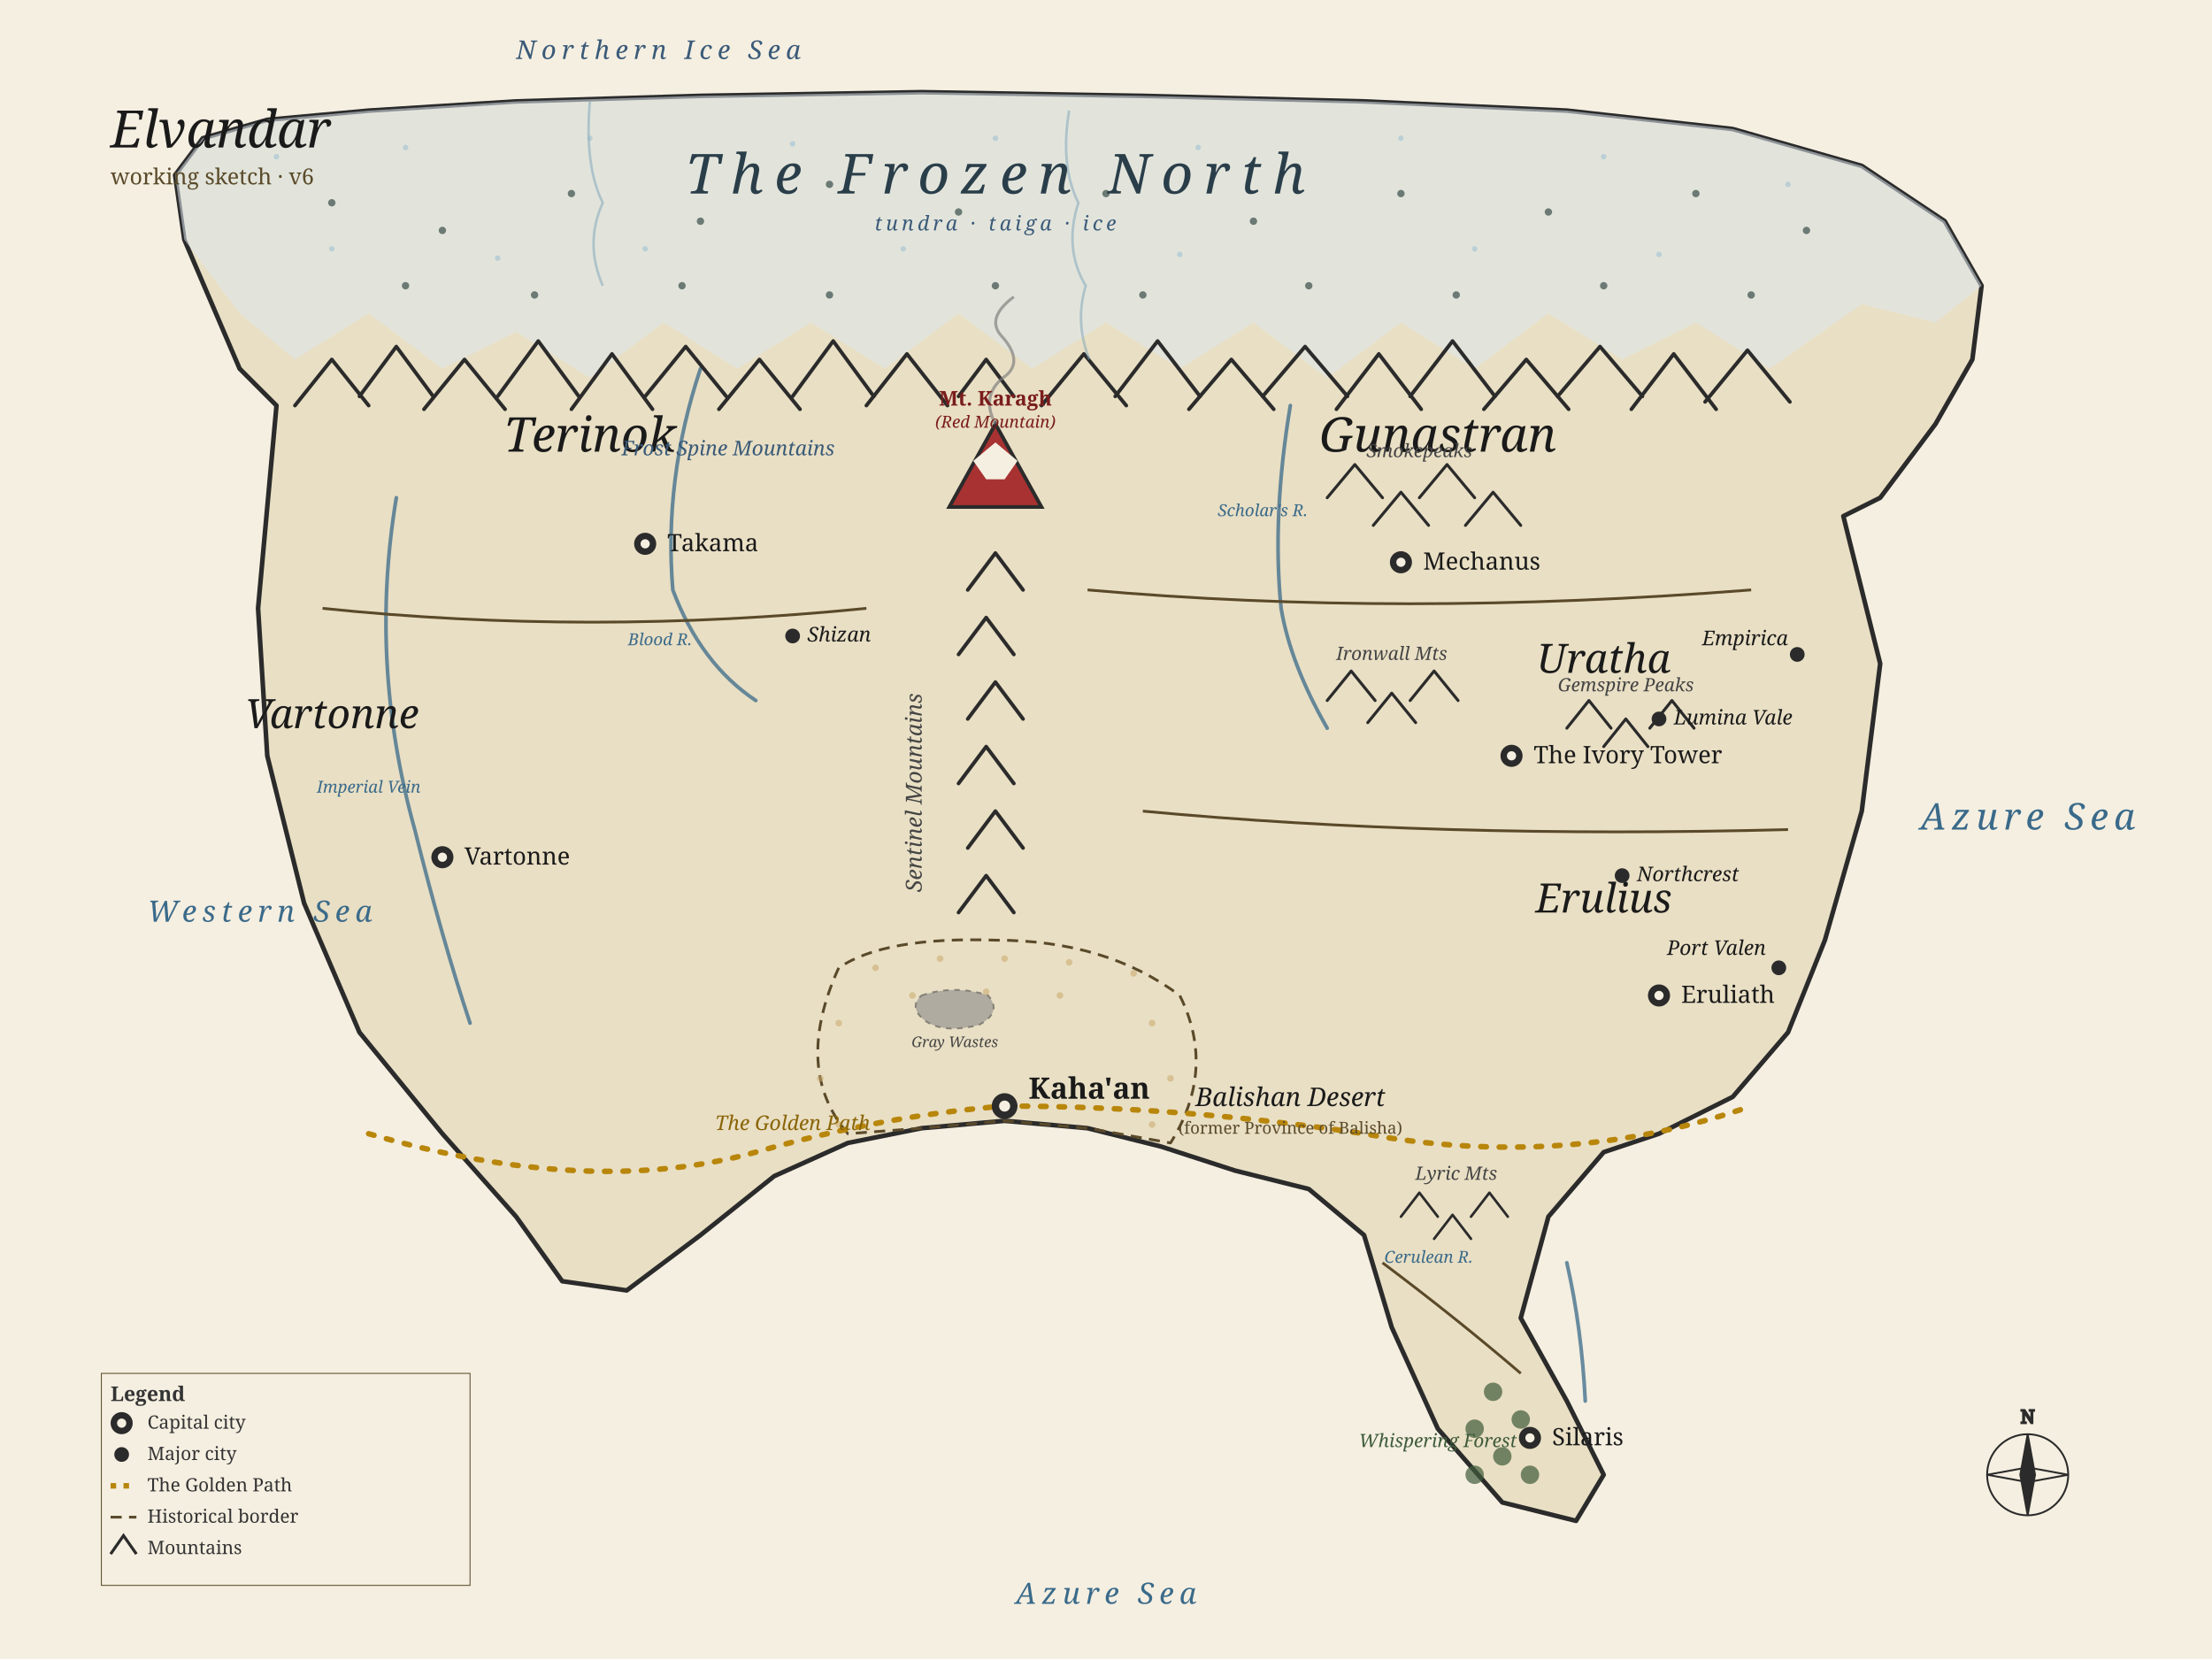
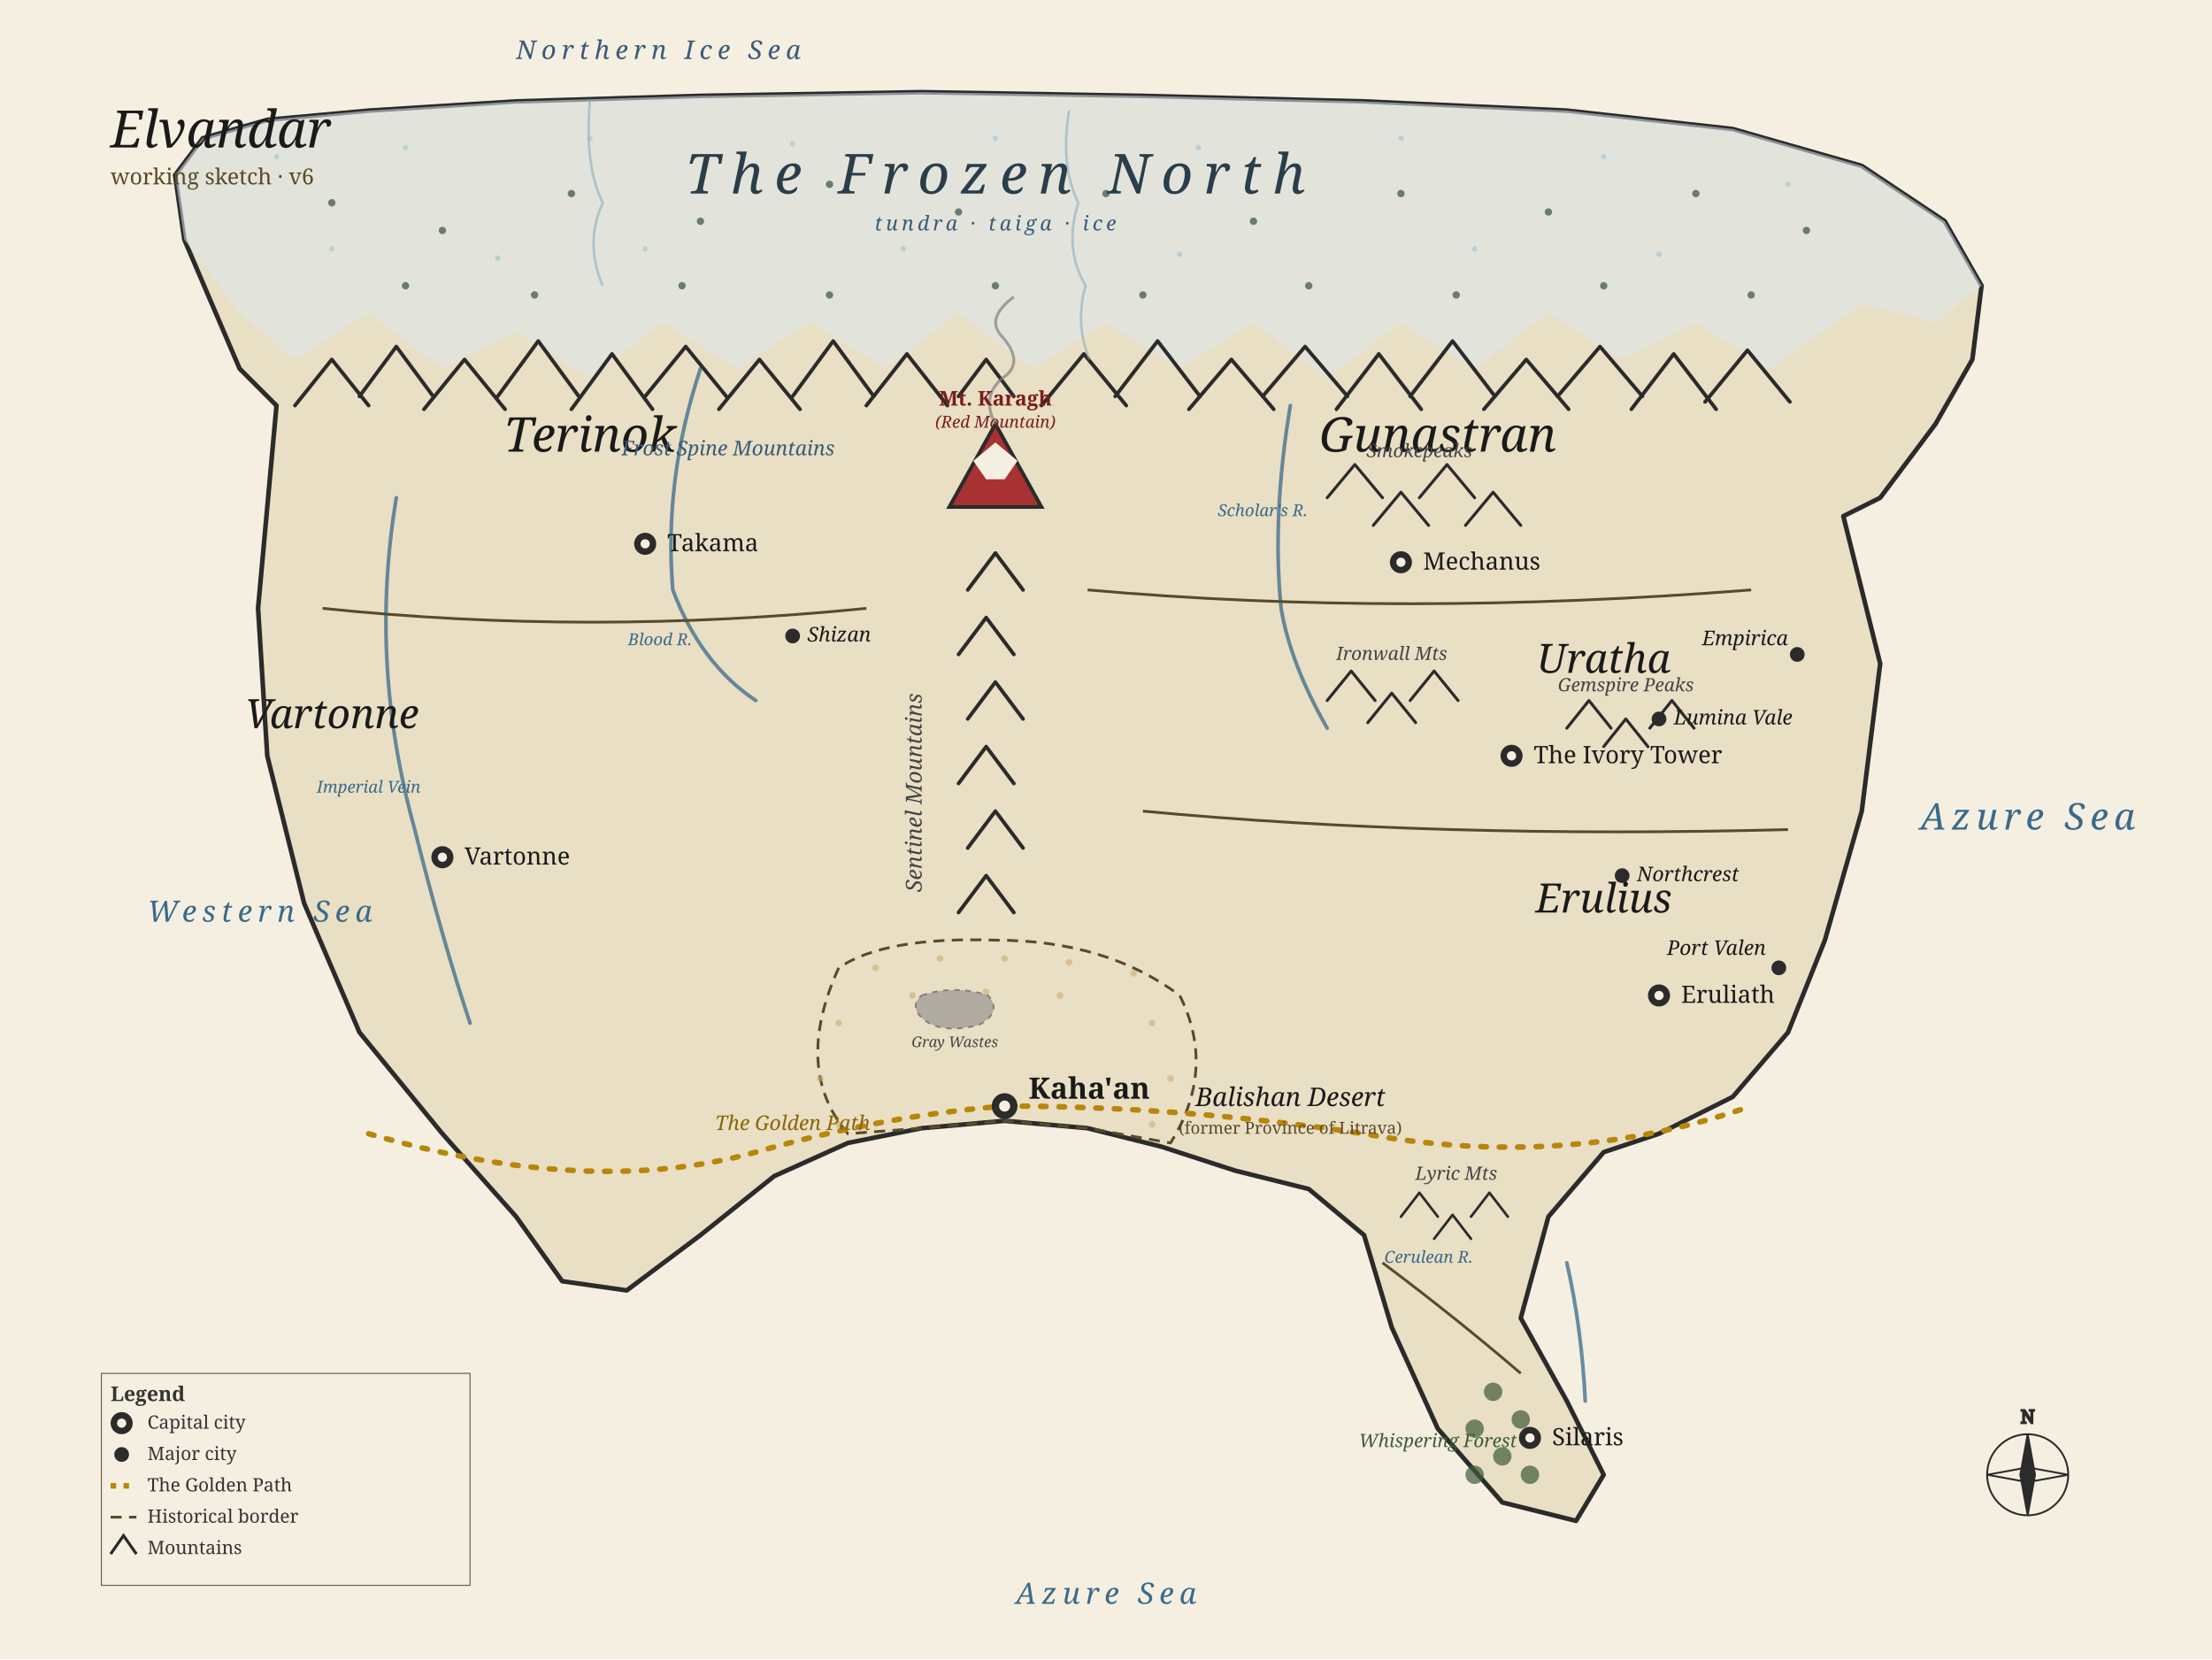
<svg xmlns="http://www.w3.org/2000/svg" viewBox="0 0 1200 900" font-family="Georgia, 'Iowan Old Style', serif">
  <rect width="1200" height="900" fill="#f5efe1" />
  <path d="       M 150 220       L 130 200 L 115 165 L 100 130 L 95 95 L 110 75 L 145 65       L 200 60 L 280 55 L 380 52 L 500 50 L 620 52 L 740 55       L 850 60 L 940 70 L 1010 90 L 1055 120 L 1075 155 L 1070 195       L 1050 230 L 1020 270 L 1000 280       L 1020 360 L 1010 440 L 990 510       L 970 560 L 940 595 L 900 615       L 870 625 L 840 660 L 825 715 L 850 760 L 870 800       L 855 825 L 815 815 L 780 775 L 755 720 L 740 670       L 710 645 L 670 635 L 630 622 L 590 612 L 545 608 L 500 612       L 460 620 L 420 638 L 380 670 L 340 700 L 305 695 L 280 660       L 240 615 L 195 560 L 165 490 L 145 410 L 140 330 L 150 220       Z" fill="#e9dfc4" stroke="#2b2b2b" stroke-width="2.5" stroke-linejoin="round" />
  <path d="       M 100 130 L 95 95 L 110 75 L 145 65       L 200 60 L 280 55 L 380 52 L 500 50 L 620 52 L 740 55       L 850 60 L 940 70 L 1010 90 L 1055 120 L 1075 155       L 1050 175 L 1010 165 L 960 200 L 920 175 L 880 195       L 840 170 L 800 200 L 760 175 L 720 205 L 680 175       L 640 200 L 600 175 L 560 200 L 520 170 L 480 200       L 440 175 L 400 200 L 360 175 L 320 205 L 280 180       L 240 200 L 200 170 L 160 195 L 130 170 L 100 130 Z" fill="#dde8ee" opacity="0.55" stroke="none" />
  <g fill="none" stroke="#3a6a8a" stroke-width="2" stroke-linecap="round" stroke-linejoin="round" opacity="0.75">
    <path d="M 380 200 Q 360 260 365 320 Q 380 360 410 380" />
    <path d="M 215 270 Q 200 360 225 450 Q 240 510 255 555" />
    <path d="M 700 220 Q 690 280 695 330 Q 700 360 720 395" />
    <path d="M 850 685 Q 858 720 860 760" />
  </g>
  <g fill="none" stroke="#5a4a2a" stroke-width="1.5" stroke-linejoin="round">
    <path d="M 175 330 Q 320 345 470 330" />
    <path d="M 590 320 Q 760 335 950 320" />
    <path d="M 620 440 Q 780 455 970 450" />
    <path d="M 750 685 Q 790 715 825 745" />
    <path d="M 455 525 Q 430 580 460 615 L 500 612 L 545 608 L 590 612 L 635 620              Q 660 580 640 540 Q 600 510 540 510 Q 480 508 455 525 Z" stroke-dasharray="6 4" />
  </g>
  <g stroke="#2b2b2b" stroke-width="2" fill="none" stroke-linecap="round" stroke-linejoin="round">
    <path d="M 520 215 L 535 195 L 550 215" />
    <path d="M 525 320 L 540 300 L 555 320" />
    <path d="M 520 355 L 535 335 L 550 355" />
    <path d="M 525 390 L 540 370 L 555 390" />
    <path d="M 520 425 L 535 405 L 550 425" />
    <path d="M 525 460 L 540 440 L 555 460" />
    <path d="M 520 495 L 535 475 L 550 495" />
  </g>
  <g>
    <path d="M 515 275 L 540 230 L 565 275 Z" fill="#a83232" stroke="#2b2b2b" stroke-width="2" />
    <path d="M 528 250 L 540 240 L 552 250 L 545 260 L 535 260 Z" fill="#f5efe1" stroke="none" />
    <path d="M 540 230 q -8 -15 4 -25 q 12 -8 0 -22 q -10 -10 6 -22" fill="none" stroke="#7a7a7a" stroke-width="1.6" opacity="0.65" />
  </g>
  <g stroke="#2b2b2b" stroke-width="1.6" fill="none" stroke-linecap="round" stroke-linejoin="round">
    <path d="M 720 270 L 735 252 L 750 270" />
    <path d="M 745 285 L 760 267 L 775 285" />
    <path d="M 770 270 L 785 252 L 800 270" />
    <path d="M 795 285 L 810 267 L 825 285" />
  </g>
  <g stroke="#2b2b2b" stroke-width="1.6" fill="none" stroke-linecap="round" stroke-linejoin="round">
    <path d="M 720 380 L 733 364 L 746 380" />
    <path d="M 742 392 L 755 376 L 768 392" />
    <path d="M 765 380 L 778 364 L 791 380" />
  </g>
  <g stroke="#2b2b2b" stroke-width="1.6" fill="none" stroke-linecap="round" stroke-linejoin="round">
    <path d="M 850 395 L 862 380 L 874 395" />
    <path d="M 870 405 L 882 390 L 894 405" />
    <path d="M 895 395 L 907 380 L 919 395" />
  </g>
  <g stroke="#2b2b2b" stroke-width="1.4" fill="none" stroke-linecap="round" stroke-linejoin="round">
    <path d="M 760 660 L 770 647 L 780 660" />
    <path d="M 778 672 L 788 659 L 798 672" />
    <path d="M 798 660 L 808 647 L 818 660" />
  </g>
  <g stroke="#2b2b2b" stroke-width="2" fill="none" stroke-linecap="round" stroke-linejoin="round">
    <path d="M 160 220 L 180 195 L 200 220" />
    <path d="M 195 215 L 215 188 L 235 215" />
    <path d="M 230 222 L 252 195 L 274 222" />
    <path d="M 270 215 L 292 185 L 314 215" />
    <path d="M 310 222 L 332 192 L 354 222" />
    <path d="M 350 215 L 372 188 L 394 215" />
    <path d="M 390 222 L 412 195 L 434 222" />
    <path d="M 430 215 L 452 185 L 474 215" />
    <path d="M 470 220 L 492 192 L 514 220" />
    <path d="M 565 220 L 588 192 L 611 220" />
    <path d="M 605 215 L 628 185 L 651 215" />
    <path d="M 645 222 L 668 195 L 691 222" />
    <path d="M 685 215 L 708 188 L 731 215" />
    <path d="M 725 222 L 748 192 L 771 222" />
    <path d="M 765 215 L 788 185 L 811 215" />
    <path d="M 805 222 L 828 195 L 851 222" />
    <path d="M 845 215 L 868 188 L 891 215" />
    <path d="M 885 222 L 908 192 L 931 222" />
    <path d="M 925 218 L 948 190 L 971 218" />
  </g>
  <g opacity="0.7">
    <g fill="#3a4d4a">
      <circle cx="180" cy="110" r="2" />
      <circle cx="240" cy="125" r="2" />
      <circle cx="310" cy="105" r="2" />
      <circle cx="380" cy="120" r="2" />
      <circle cx="450" cy="100" r="2" />
      <circle cx="520" cy="115" r="2" />
      <circle cx="600" cy="105" r="2" />
      <circle cx="680" cy="120" r="2" />
      <circle cx="760" cy="105" r="2" />
      <circle cx="840" cy="115" r="2" />
      <circle cx="920" cy="105" r="2" />
      <circle cx="980" cy="125" r="2" />
      <circle cx="220" cy="155" r="2" />
      <circle cx="290" cy="160" r="2" />
      <circle cx="370" cy="155" r="2" />
      <circle cx="450" cy="160" r="2" />
      <circle cx="540" cy="155" r="2" />
      <circle cx="620" cy="160" r="2" />
      <circle cx="710" cy="155" r="2" />
      <circle cx="790" cy="160" r="2" />
      <circle cx="870" cy="155" r="2" />
      <circle cx="950" cy="160" r="2" />
    </g>
    <g fill="#aac6d4">
      <circle cx="150" cy="85" r="1.5" />
      <circle cx="220" cy="80" r="1.5" />
      <circle cx="320" cy="75" r="1.5" />
      <circle cx="430" cy="78" r="1.5" />
      <circle cx="540" cy="75" r="1.5" />
      <circle cx="650" cy="80" r="1.5" />
      <circle cx="760" cy="75" r="1.5" />
      <circle cx="870" cy="85" r="1.5" />
      <circle cx="970" cy="100" r="1.5" />
      <circle cx="180" cy="135" r="1.5" />
      <circle cx="270" cy="140" r="1.5" />
      <circle cx="350" cy="135" r="1.5" />
      <circle cx="490" cy="135" r="1.5" />
      <circle cx="640" cy="138" r="1.5" />
      <circle cx="800" cy="135" r="1.5" />
      <circle cx="900" cy="138" r="1.5" />
    </g>
    <path d="M 580 60 q -5 30 5 50 q -8 25 4 45 q -6 20 2 40" stroke="#7aa3b8" stroke-width="1.4" fill="none" opacity="0.7" />
    <path d="M 320 55 q -3 35 7 55 q -10 22 0 45" stroke="#7aa3b8" stroke-width="1.4" fill="none" opacity="0.7" />
  </g>
  <g fill="#3e5b3a" opacity="0.7">
    <circle cx="810" cy="755" r="5" />
    <circle cx="825" cy="770" r="5" />
    <circle cx="800" cy="775" r="5" />
    <circle cx="815" cy="790" r="5" />
    <circle cx="830" cy="800" r="5" />
    <circle cx="800" cy="800" r="5" />
  </g>
  <g fill="#c9a76a" opacity="0.55">
    <circle cx="475" cy="525" r="1.8" />
    <circle cx="510" cy="520" r="1.8" />
    <circle cx="545" cy="520" r="1.8" />
    <circle cx="580" cy="522" r="1.8" />
    <circle cx="615" cy="528" r="1.8" />
    <circle cx="495" cy="540" r="1.8" />
    <circle cx="535" cy="538" r="1.8" />
    <circle cx="575" cy="540" r="1.8" />
    <circle cx="455" cy="555" r="1.8" />
    <circle cx="445" cy="585" r="1.8" />
    <circle cx="455" cy="610" r="1.8" />
    <circle cx="625" cy="555" r="1.8" />
    <circle cx="635" cy="585" r="1.8" />
    <circle cx="625" cy="610" r="1.8" />
  </g>
  <g opacity="0.6">
    <path d="M 500 540 q 18 -6 36 0 q 8 9 -5 16 q -20 5 -30 -3 q -8 -7 -1 -13 Z" fill="#888888" stroke="#444" stroke-width="1" stroke-dasharray="3 3" />
  </g>
  <path d="M 200 615 Q 320 650 410 625 Q 480 605 545 600 Q 640 600 740 615 Q 850 635 950 600" fill="none" stroke="#b8860b" stroke-width="3" stroke-dasharray="3 7" stroke-linecap="round" />
  <g font-family="Georgia, serif" font-size="13" fill="#1a1a1a">
    <g>
      <circle cx="545" cy="600" r="7" fill="#2b2b2b" />
      <circle cx="545" cy="600" r="3" fill="#f5efe1" />
    </g>
    <text x="558" y="596" font-size="16" font-weight="bold">Kaha'an</text>
    <circle cx="350" cy="295" r="6" fill="#2b2b2b" />
    <circle cx="350" cy="295" r="2.5" fill="#f5efe1" />
    <text x="362" y="299">Takama</text>
    <circle cx="760" cy="305" r="6" fill="#2b2b2b" />
    <circle cx="760" cy="305" r="2.5" fill="#f5efe1" />
    <text x="772" y="309">Mechanus</text>
    <circle cx="820" cy="410" r="6" fill="#2b2b2b" />
    <circle cx="820" cy="410" r="2.5" fill="#f5efe1" />
    <text x="832" y="414">The Ivory Tower</text>
    <circle cx="900" cy="540" r="6" fill="#2b2b2b" />
    <circle cx="900" cy="540" r="2.5" fill="#f5efe1" />
    <text x="912" y="544">Eruliath</text>
    <circle cx="965" cy="525" r="4" fill="#2b2b2b" />
    <text x="958" y="518" font-size="11" font-style="italic" text-anchor="end">Port Valen</text>
    <circle cx="880" cy="475" r="4" fill="#2b2b2b" />
    <text x="888" y="478" font-size="11" font-style="italic">Northcrest</text>
    <circle cx="430" cy="345" r="4" fill="#2b2b2b" />
    <text x="438" y="348" font-size="11" font-style="italic">Shizan</text>
    <circle cx="900" cy="390" r="4" fill="#2b2b2b" />
    <text x="908" y="393" font-size="11" font-style="italic">Lumina Vale</text>
    <circle cx="975" cy="355" r="4" fill="#2b2b2b" />
    <text x="970" y="350" font-size="11" font-style="italic" text-anchor="end">Empirica</text>
    <circle cx="240" cy="465" r="6" fill="#2b2b2b" />
    <circle cx="240" cy="465" r="2.5" fill="#f5efe1" />
    <text x="252" y="469">Vartonne</text>
    <circle cx="830" cy="780" r="6" fill="#2b2b2b" />
    <circle cx="830" cy="780" r="2.5" fill="#f5efe1" />
    <text x="842" y="784">Silaris</text>
  </g>
  <g fill="#1a1a1a" text-anchor="middle">
    <text x="540" y="105" font-size="30" font-style="italic" letter-spacing="6" fill="#2a3e4a">The Frozen North</text>
    <text x="540" y="125" font-size="11" font-style="italic" fill="#3a5a78" letter-spacing="2">tundra · taiga · ice</text>
    <text x="320" y="245" font-size="26" font-style="italic">Terinok</text>
    <text x="780" y="245" font-size="26" font-style="italic">Gunastran</text>
    <text x="180" y="395" font-size="22" font-style="italic">Vartonne</text>
    <text x="870" y="365" font-size="22" font-style="italic">Uratha</text>
    <text x="870" y="495" font-size="22" font-style="italic">Erulius</text>
    <text x="540" y="220" font-size="11" font-weight="bold" fill="#7a1d1d">Mt. Karagh</text>
    <text x="540" y="232" font-size="9" fill="#7a1d1d" font-style="italic">(Red Mountain)</text>
    <text x="500" y="430" font-size="12" fill="#444" font-style="italic" transform="rotate(-90 500 430)">Sentinel Mountains</text>
    <text x="395" y="247" font-size="11" fill="#3a5a78" font-style="italic">Frost Spine Mountains</text>
    <text x="770" y="248" font-size="10" fill="#444" font-style="italic">Smokepeaks</text>
    <text x="755" y="358" font-size="10" fill="#444" font-style="italic">Ironwall Mts</text>
    <text x="882" y="375" font-size="10" fill="#444" font-style="italic">Gemspire Peaks</text>
    <text x="790" y="640" font-size="10" fill="#444" font-style="italic">Lyric Mts</text>
    <text x="358" y="350" font-size="9" fill="#3a6a8a" font-style="italic">Blood R.</text>
    <text x="200" y="430" font-size="9" fill="#3a6a8a" font-style="italic">Imperial Vein</text>
    <text x="685" y="280" font-size="9" fill="#3a6a8a" font-style="italic">Scholar's R.</text>
    <text x="775" y="685" font-size="9" fill="#3a6a8a" font-style="italic">Cerulean R.</text>
    <text x="780" y="785" font-size="10" fill="#3e5b3a" font-style="italic">Whispering Forest</text>
    <text x="700" y="600" font-size="14" font-style="italic">Balishan Desert</text>
-     <text x="700" y="615" font-size="9" fill="#5a4a2a">(former Province of Balisha)</text>
+     <text x="700" y="615" font-size="9" fill="#5a4a2a">(former Province of Litrava)</text>
    <text x="518" y="568" font-size="8" fill="#444" font-style="italic">Gray Wastes</text>
    <text x="430" y="613" font-size="11" fill="#8a6508" font-style="italic">The Golden Path</text>
    <text x="1100" y="450" font-size="20" font-style="italic" fill="#3a6a8a" letter-spacing="3">Azure Sea</text>
    <text x="600" y="870" font-size="16" font-style="italic" fill="#3a6a8a" letter-spacing="3">Azure Sea</text>
    <text x="80" y="500" font-size="16" font-style="italic" fill="#3a6a8a" letter-spacing="3" text-anchor="start">Western Sea</text>
    <text x="280" y="32" font-size="14" font-style="italic" fill="#3a5a78" letter-spacing="3" text-anchor="start">Northern Ice Sea</text>
  </g>
  <g transform="translate(1100,800)" stroke="#2b2b2b" fill="#2b2b2b">
    <circle r="22" fill="none" stroke-width="1" />
    <path d="M 0 -22 L 4 0 L 0 22 L -4 0 Z" fill="#2b2b2b" />
    <path d="M -22 0 L 0 -4 L 22 0 L 0 4 Z" fill="none" stroke-width="1" />
    <text x="0" y="-28" font-size="10" text-anchor="middle">N</text>
  </g>
  <text x="60" y="80" font-size="28" font-style="italic" fill="#1a1a1a">Elvandar</text>
  <text x="60" y="100" font-size="12" fill="#5a4a2a">working sketch · v6</text>
  <g transform="translate(60, 760)" font-family="Georgia, serif" font-size="10" fill="#333">
    <rect x="-5" y="-15" width="200" height="115" fill="#f5efe1" stroke="#5a4a2a" stroke-width="0.5" />
    <text x="0" y="0" font-size="11" font-weight="bold">Legend</text>
    <g transform="translate(0,15)">
      <circle cx="6" cy="-3" r="6" fill="#2b2b2b" />
      <circle cx="6" cy="-3" r="2.5" fill="#f5efe1" />
      <text x="20" y="0">Capital city</text>
    </g>
    <g transform="translate(0,32)">
      <circle cx="6" cy="-3" r="4" fill="#2b2b2b" />
      <text x="20" y="0">Major city</text>
    </g>
    <g transform="translate(0,49)">
      <line x1="0" y1="-3" x2="14" y2="-3" stroke="#b8860b" stroke-width="3" stroke-dasharray="3 4" />
      <text x="20" y="0">The Golden Path</text>
    </g>
    <g transform="translate(0,66)">
      <line x1="0" y1="-3" x2="14" y2="-3" stroke="#5a4a2a" stroke-width="1.5" stroke-dasharray="6 4" />
      <text x="20" y="0">Historical border</text>
    </g>
    <g transform="translate(0,83)">
      <path d="M 0 0 L 7 -10 L 14 0" stroke="#2b2b2b" stroke-width="1.6" fill="none" />
      <text x="20" y="0">Mountains</text>
    </g>
  </g>
</svg>
